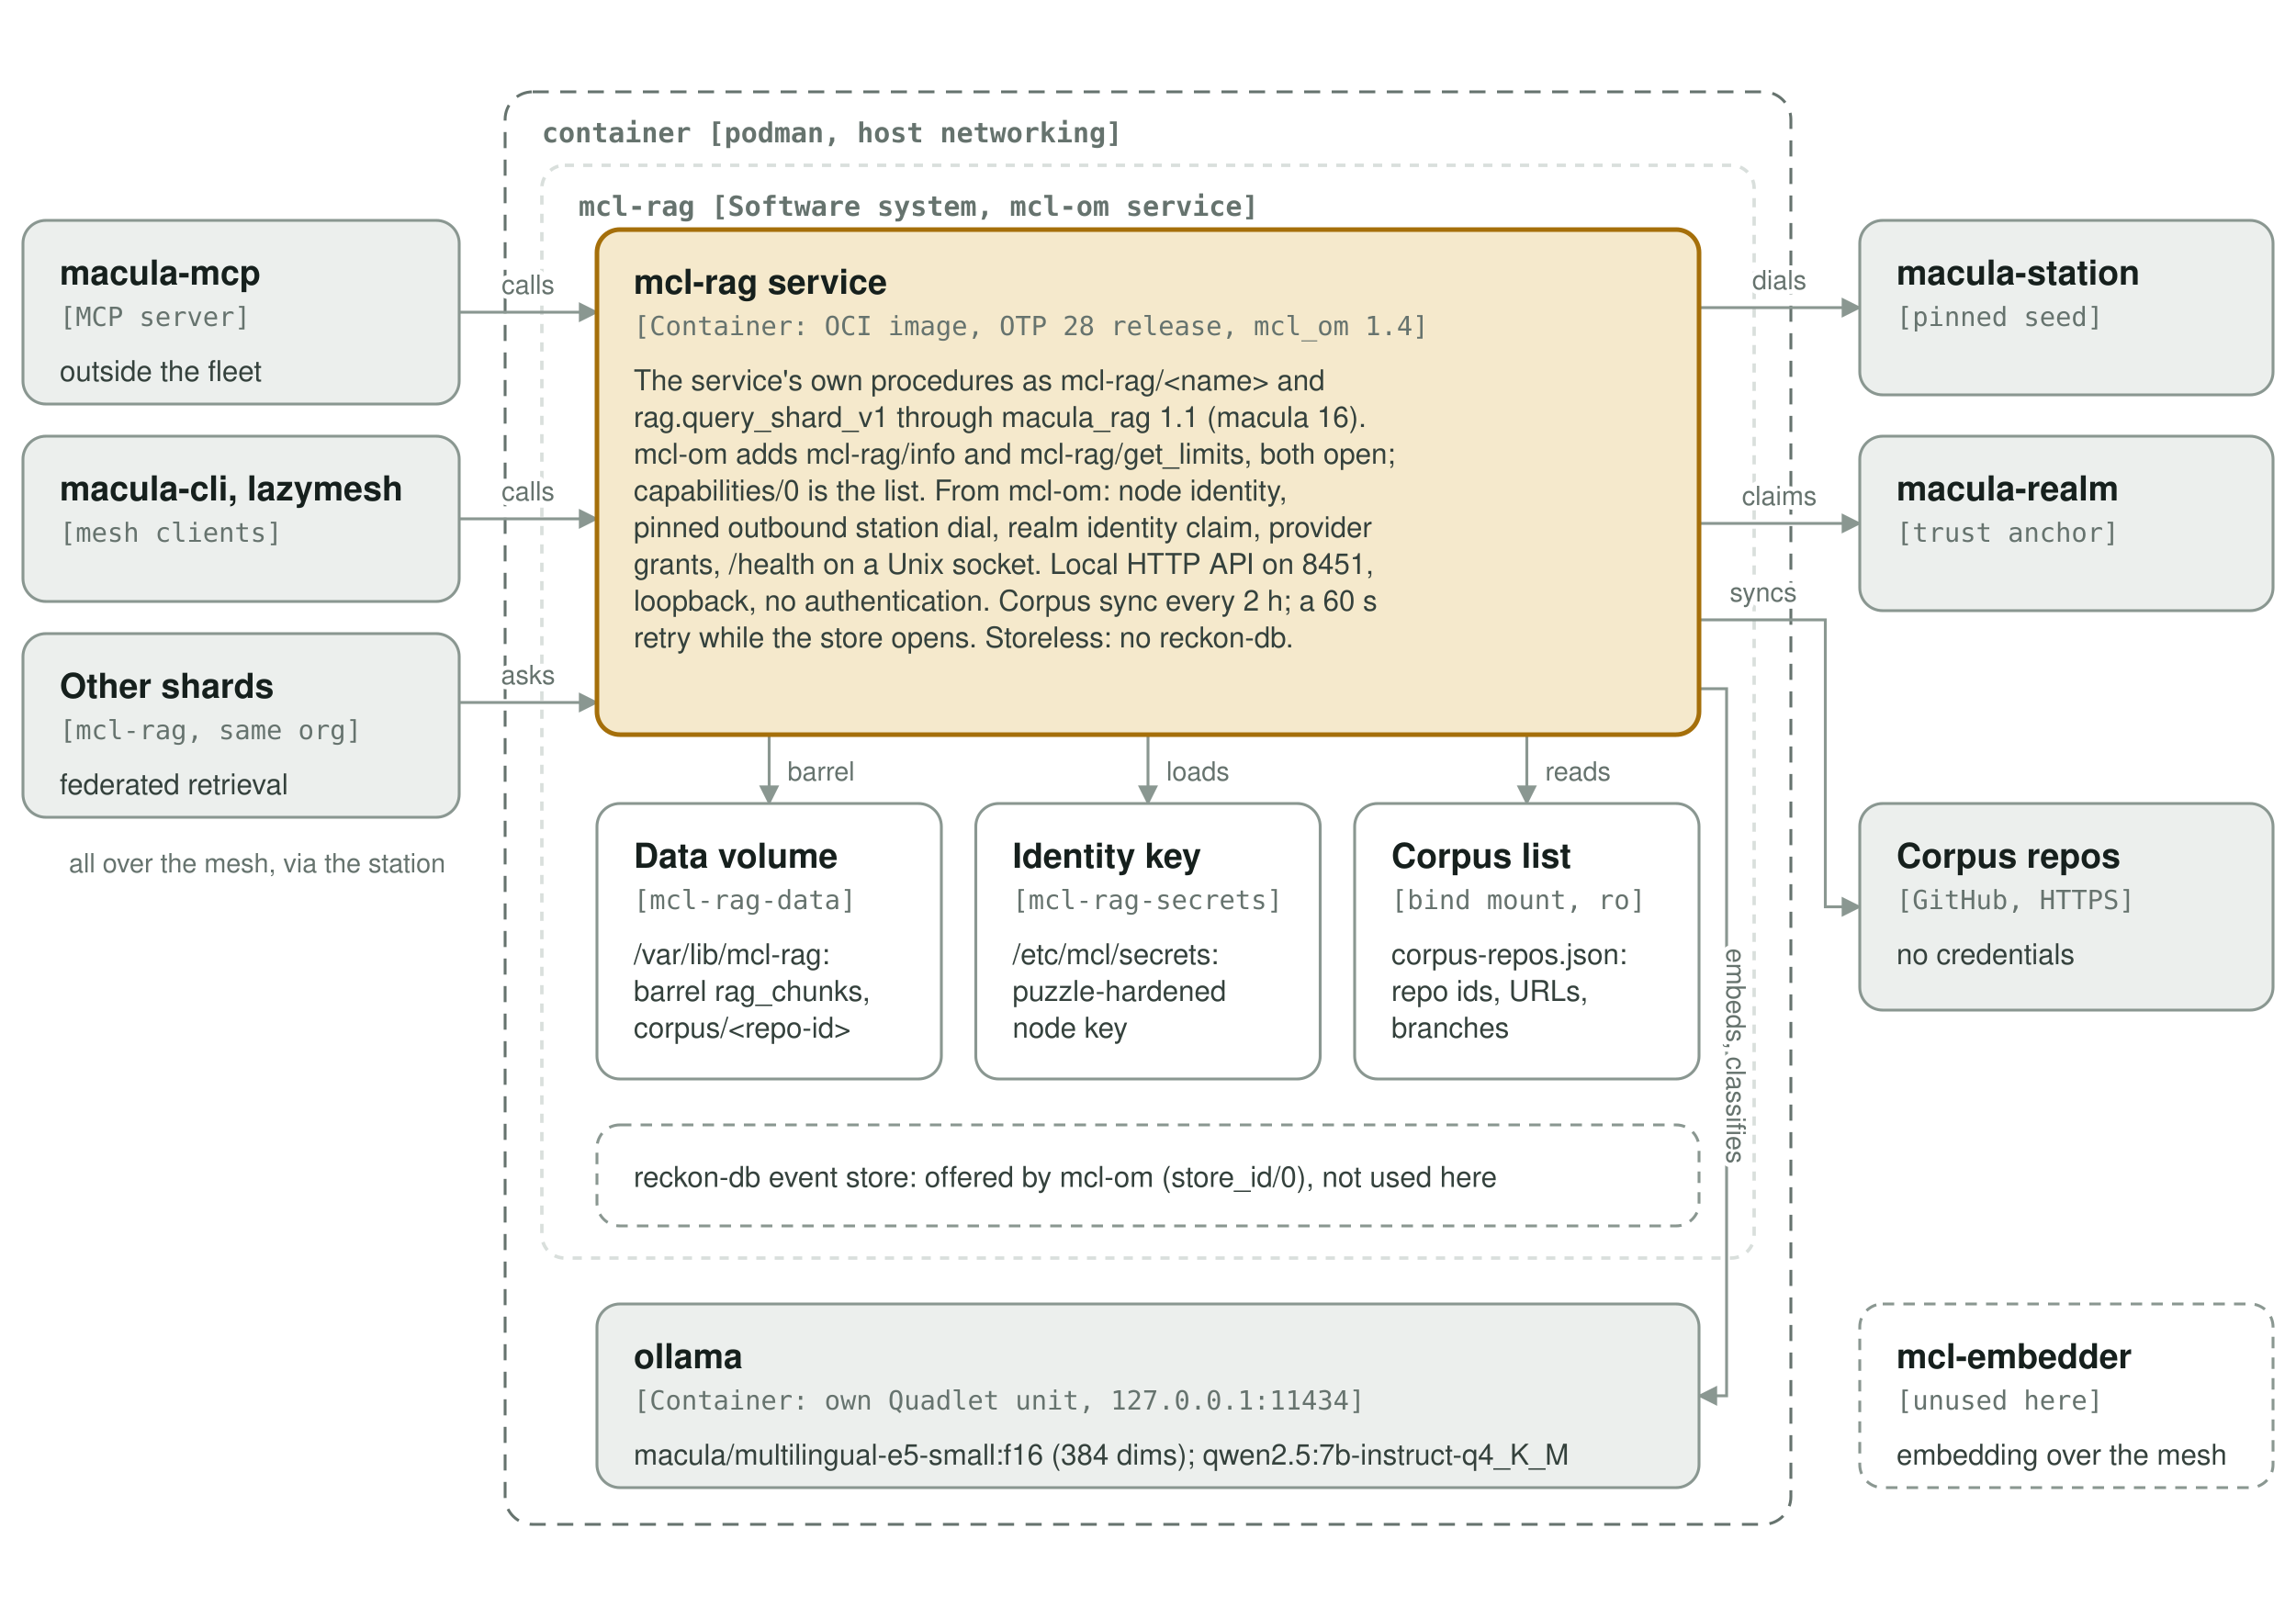
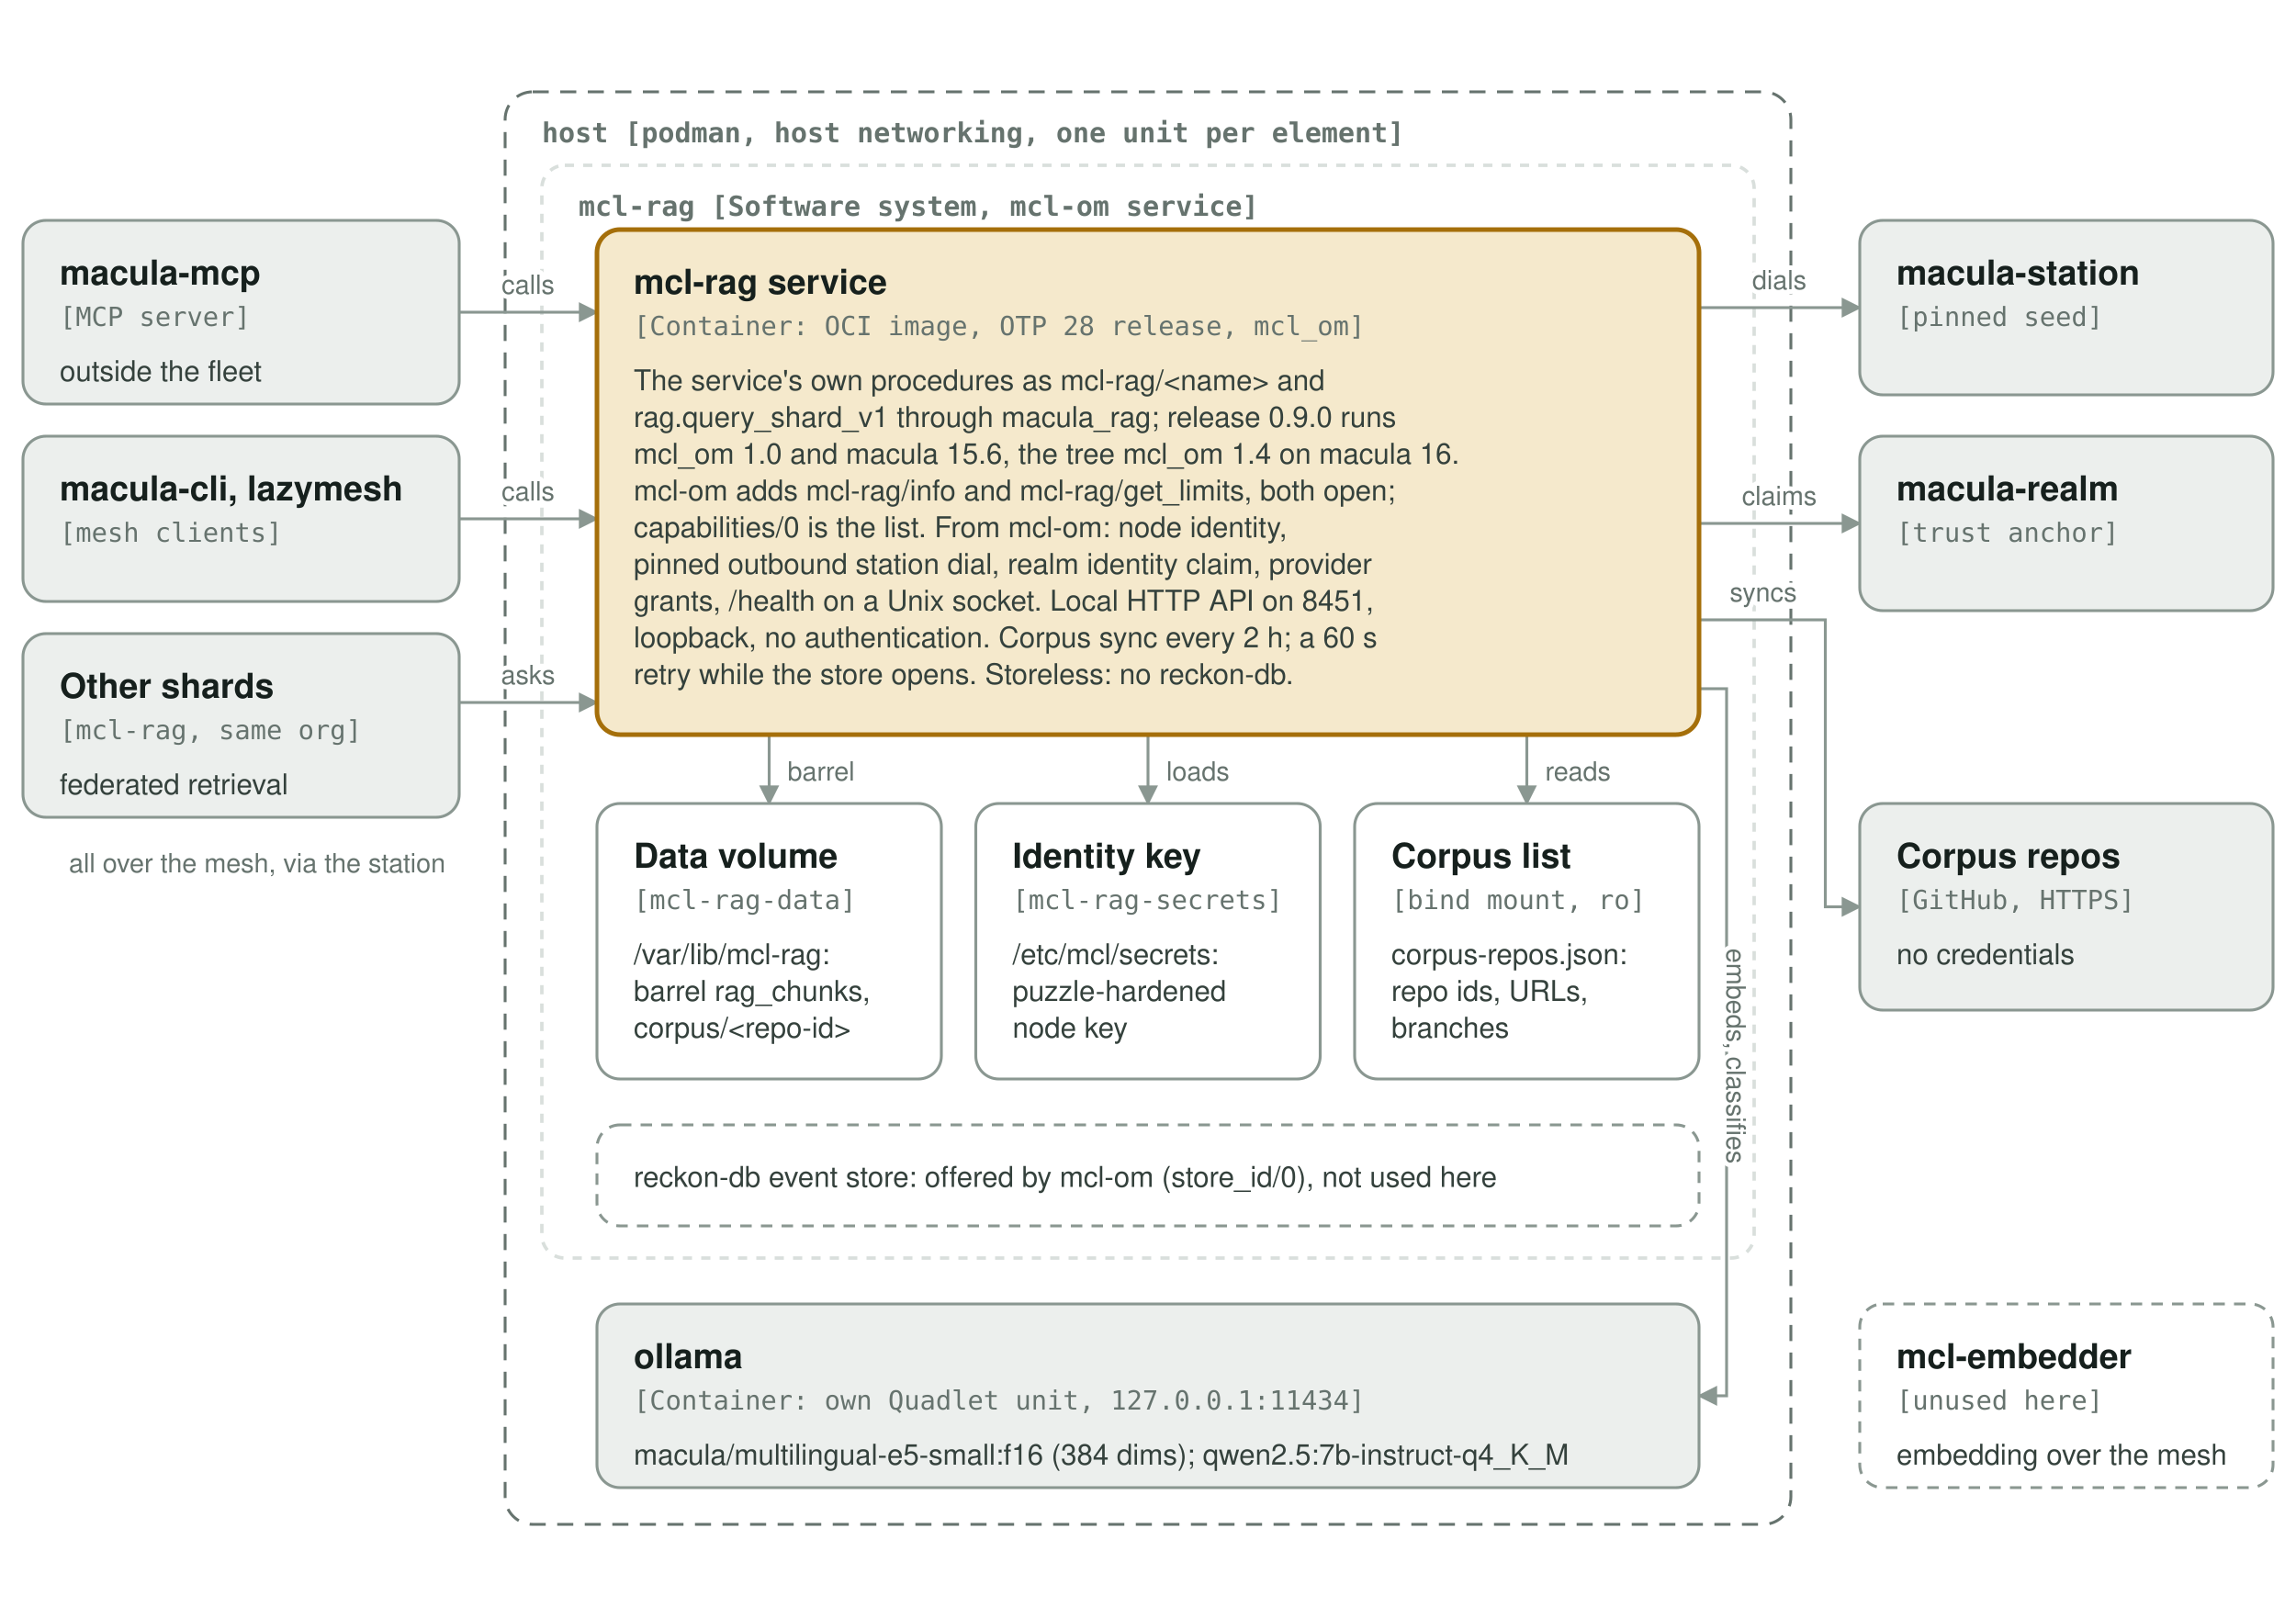
<svg xmlns="http://www.w3.org/2000/svg" viewBox="0 0 1000 700" role="img" aria-label="mcl-rag containers">
  <style>
.t-name { font-family: "Atkinson Hyperlegible", "Segoe UI", system-ui, -apple-system, Helvetica, Arial, sans-serif; font-size: 15px; font-weight: 700; }
.t-desc { font-family: "Atkinson Hyperlegible", "Segoe UI", system-ui, -apple-system, Helvetica, Arial, sans-serif; font-size: 12.5px; }
.t-rel { font-family: "Atkinson Hyperlegible", "Segoe UI", system-ui, -apple-system, Helvetica, Arial, sans-serif; font-size: 11.5px; paint-order: stroke; stroke-width: 4px; stroke-linejoin: round; }
.t-code { font-family: "JetBrains Mono", ui-monospace, Menlo, Consolas, monospace; font-size: 13px; font-weight: 600; }
.t-small { font-size: 12px; }
.t-type { font-family: "JetBrains Mono", ui-monospace, Menlo, Consolas, monospace; font-size: 11.5px; }
.t-bound { font-family: "JetBrains Mono", ui-monospace, Menlo, Consolas, monospace; font-size: 12px; font-weight: 600; }
.edge { fill: none; stroke-width: 1.25; }
.edge-later { fill: none; stroke-width: 1.25; stroke-dasharray: 5 4; }
.bg { fill: #FFFFFF; }
.b-sys { fill: #F5E9CC; stroke: #A56F0A; stroke-width: 2; }
.b-ext { fill: #ECEFED; stroke: #8A9791; stroke-width: 1.25; }
.b-per { fill: #E3EBF2; stroke: #3B5B7A; stroke-width: 1.25; }
.b-cmp { fill: #FFFFFF; stroke: #8A9791; stroke-width: 1.25; }
.b-later { fill: none; stroke: #8A9791; stroke-width: 1.25; stroke-dasharray: 5 4; }
.bound { fill: none; stroke: #66736E; stroke-width: 1.25; stroke-dasharray: 7 5; }
.bound-in { fill: none; stroke: #D9DFDC; stroke-width: 1.5; stroke-dasharray: 4 4; }
.head { fill: #3B5B7A; }
.t-name { fill: #16201D; }
.t-code { fill: #16201D; }
.t-type { fill: #66736E; }
.t-desc { fill: #34413C; }
.t-bound { fill: #66736E; }
.t-rel { fill: #66736E; stroke: #FFFFFF; }
.edge, .edge-later { stroke: #8A9791; }
.arrowhead { fill: #8A9791; }
@media (prefers-color-scheme: dark) {
.bg { fill: #171F1C; }
.b-sys { fill: #3A2E13; stroke: #E3AA3C; stroke-width: 2; }
.b-ext { fill: #1C2421; stroke: #7D8B85; stroke-width: 1.25; }
.b-per { fill: #1D2A36; stroke: #8EB4D8; stroke-width: 1.25; }
.b-cmp { fill: #171F1C; stroke: #7D8B85; stroke-width: 1.25; }
.b-later { fill: none; stroke: #7D8B85; stroke-width: 1.25; stroke-dasharray: 5 4; }
.bound { fill: none; stroke: #93A09A; stroke-width: 1.25; stroke-dasharray: 7 5; }
.bound-in { fill: none; stroke: #2A3431; stroke-width: 1.5; stroke-dasharray: 4 4; }
.head { fill: #8EB4D8; }
.t-name { fill: #E6ECE9; }
.t-code { fill: #E6ECE9; }
.t-type { fill: #93A09A; }
.t-desc { fill: #C3CDC8; }
.t-bound { fill: #93A09A; }
.t-rel { fill: #93A09A; stroke: #171F1C; }
.edge, .edge-later { stroke: #7D8B85; }
.arrowhead { fill: #7D8B85; }
}
</style>
  <defs>
    <marker id="a" viewBox="0 0 10 10" refX="9" refY="5" markerWidth="7" markerHeight="7" orient="auto-start-reverse">
      <path class="arrowhead" d="M0 0L10 5L0 10z" />
    </marker>
  </defs>
  <rect class="bg" x="0" y="0" width="1000" height="700" />
  <rect class="bound" x="220" y="40" width="560" height="624" rx="12" />
-   <text class="t-bound" x="236" y="62">container [podman, host networking]</text>
+   <text class="t-bound" x="236" y="62">host [podman, host networking, one unit per element]</text>
  <rect class="bound-in" x="236" y="72" width="528" height="476" rx="10" />
  <text class="t-bound" x="252" y="94">mcl-rag [Software system, mcl-om service]</text>
  <path class="edge" d="M200 136H260" marker-end="url(#a)" />
  <path class="edge" d="M200 226H260" marker-end="url(#a)" />
  <path class="edge" d="M200 306H260" marker-end="url(#a)" />
  <path class="edge" d="M740 134H810" marker-end="url(#a)" />
  <path class="edge" d="M740 228H810" marker-end="url(#a)" />
  <path class="edge" d="M740 270H795V395H810" marker-end="url(#a)" />
  <path class="edge" d="M740 300H752V608H740" marker-end="url(#a)" />
  <path class="edge" d="M335 320V350" marker-end="url(#a)" />
  <path class="edge" d="M500 320V350" marker-end="url(#a)" />
  <path class="edge" d="M665 320V350" marker-end="url(#a)" />
  <rect class="b-sys" x="260" y="100" width="480" height="220" rx="10" />
  <text class="t-name" x="276" y="128">mcl-rag service</text>
-   <text class="t-type" x="276" y="146">[Container: OCI image, OTP 28 release, mcl_om 1.4]</text>
+   <text class="t-type" x="276" y="146">[Container: OCI image, OTP 28 release, mcl_om]</text>
  <text class="t-desc" x="276" y="170">The service's own procedures as mcl-rag/&lt;name&gt; and</text>
-   <text class="t-desc" x="276" y="186">rag.query_shard_v1 through macula_rag 1.1 (macula 16).</text>
-   <text class="t-desc" x="276" y="202">mcl-om adds mcl-rag/info and mcl-rag/get_limits, both open;</text>
-   <text class="t-desc" x="276" y="218">capabilities/0 is the list. From mcl-om: node identity,</text>
-   <text class="t-desc" x="276" y="234">pinned outbound station dial, realm identity claim, provider</text>
-   <text class="t-desc" x="276" y="250">grants, /health on a Unix socket. Local HTTP API on 8451,</text>
-   <text class="t-desc" x="276" y="266">loopback, no authentication. Corpus sync every 2 h; a 60 s</text>
-   <text class="t-desc" x="276" y="282">retry while the store opens. Storeless: no reckon-db.</text>
+   <text class="t-desc" x="276" y="186">rag.query_shard_v1 through macula_rag; release 0.9.0 runs</text>
+   <text class="t-desc" x="276" y="202">mcl_om 1.0 and macula 15.6, the tree mcl_om 1.4 on macula 16.</text>
+   <text class="t-desc" x="276" y="218">mcl-om adds mcl-rag/info and mcl-rag/get_limits, both open;</text>
+   <text class="t-desc" x="276" y="234">capabilities/0 is the list. From mcl-om: node identity,</text>
+   <text class="t-desc" x="276" y="250">pinned outbound station dial, realm identity claim, provider</text>
+   <text class="t-desc" x="276" y="266">grants, /health on a Unix socket. Local HTTP API on 8451,</text>
+   <text class="t-desc" x="276" y="282">loopback, no authentication. Corpus sync every 2 h; a 60 s</text>
+   <text class="t-desc" x="276" y="298">retry while the store opens. Storeless: no reckon-db.</text>
  <rect class="b-cmp" x="260" y="350" width="150" height="120" rx="10" />
  <text class="t-name" x="276" y="378">Data volume</text>
  <text class="t-type" x="276" y="396">[mcl-rag-data]</text>
  <text class="t-desc" x="276" y="420">/var/lib/mcl-rag:</text>
  <text class="t-desc" x="276" y="436">barrel rag_chunks,</text>
  <text class="t-desc" x="276" y="452">corpus/&lt;repo-id&gt;</text>
  <rect class="b-cmp" x="425" y="350" width="150" height="120" rx="10" />
  <text class="t-name" x="441" y="378">Identity key</text>
  <text class="t-type" x="441" y="396">[mcl-rag-secrets]</text>
  <text class="t-desc" x="441" y="420">/etc/mcl/secrets:</text>
  <text class="t-desc" x="441" y="436">puzzle-hardened</text>
  <text class="t-desc" x="441" y="452">node key</text>
  <rect class="b-cmp" x="590" y="350" width="150" height="120" rx="10" />
  <text class="t-name" x="606" y="378">Corpus list</text>
  <text class="t-type" x="606" y="396">[bind mount, ro]</text>
  <text class="t-desc" x="606" y="420">corpus-repos.json:</text>
  <text class="t-desc" x="606" y="436">repo ids, URLs,</text>
  <text class="t-desc" x="606" y="452">branches</text>
  <rect class="b-later" x="260" y="490" width="480" height="44" rx="10" />
  <text class="t-desc" x="276" y="517">reckon-db event store: offered by mcl-om (store_id/0), not used here</text>
  <rect class="b-ext" x="260" y="568" width="480" height="80" rx="10" />
  <text class="t-name" x="276" y="596">ollama</text>
  <text class="t-type" x="276" y="614">[Container: own Quadlet unit, 127.0.0.1:11434]</text>
  <text class="t-desc" x="276" y="638">macula/multilingual-e5-small:f16 (384 dims); qwen2.5:7b-instruct-q4_K_M</text>
  <rect class="b-ext" x="10" y="96" width="190" height="80" rx="10" />
  <text class="t-name" x="26" y="124">macula-mcp</text>
  <text class="t-type" x="26" y="142">[MCP server]</text>
  <text class="t-desc" x="26" y="166">outside the fleet</text>
  <rect class="b-ext" x="10" y="190" width="190" height="72" rx="10" />
  <text class="t-name" x="26" y="218">macula-cli, lazymesh</text>
  <text class="t-type" x="26" y="236">[mesh clients]</text>
  <rect class="b-ext" x="10" y="276" width="190" height="80" rx="10" />
  <text class="t-name" x="26" y="304">Other shards</text>
  <text class="t-type" x="26" y="322">[mcl-rag, same org]</text>
  <text class="t-desc" x="26" y="346">federated retrieval</text>
  <rect class="b-ext" x="810" y="96" width="180" height="76" rx="10" />
  <text class="t-name" x="826" y="124">macula-station</text>
  <text class="t-type" x="826" y="142">[pinned seed]</text>
  <rect class="b-ext" x="810" y="190" width="180" height="76" rx="10" />
  <text class="t-name" x="826" y="218">macula-realm</text>
  <text class="t-type" x="826" y="236">[trust anchor]</text>
  <rect class="b-ext" x="810" y="350" width="180" height="90" rx="10" />
  <text class="t-name" x="826" y="378">Corpus repos</text>
  <text class="t-type" x="826" y="396">[GitHub, HTTPS]</text>
  <text class="t-desc" x="826" y="420">no credentials</text>
  <rect class="b-later" x="810" y="568" width="180" height="80" rx="10" />
  <text class="t-name" x="826" y="596">mcl-embedder</text>
  <text class="t-type" x="826" y="614">[unused here]</text>
  <text class="t-desc" x="826" y="638">embedding over the mesh</text>
  <text class="t-rel" x="230" y="128" text-anchor="middle">calls</text>
  <text class="t-rel" x="230" y="218" text-anchor="middle">calls</text>
  <text class="t-rel" x="230" y="298" text-anchor="middle">asks</text>
  <text class="t-rel" x="30" y="380">all over the mesh, via the station</text>
  <text class="t-rel" x="775" y="126" text-anchor="middle">dials</text>
  <text class="t-rel" x="775" y="220" text-anchor="middle">claims</text>
  <text class="t-rel" x="768" y="262" text-anchor="middle">syncs</text>
  <text class="t-rel" x="752" y="460" text-anchor="middle" transform="rotate(90 752 460)">embeds, classifies</text>
  <text class="t-rel" x="343" y="340">barrel</text>
  <text class="t-rel" x="508" y="340">loads</text>
  <text class="t-rel" x="673" y="340">reads</text>
</svg>
